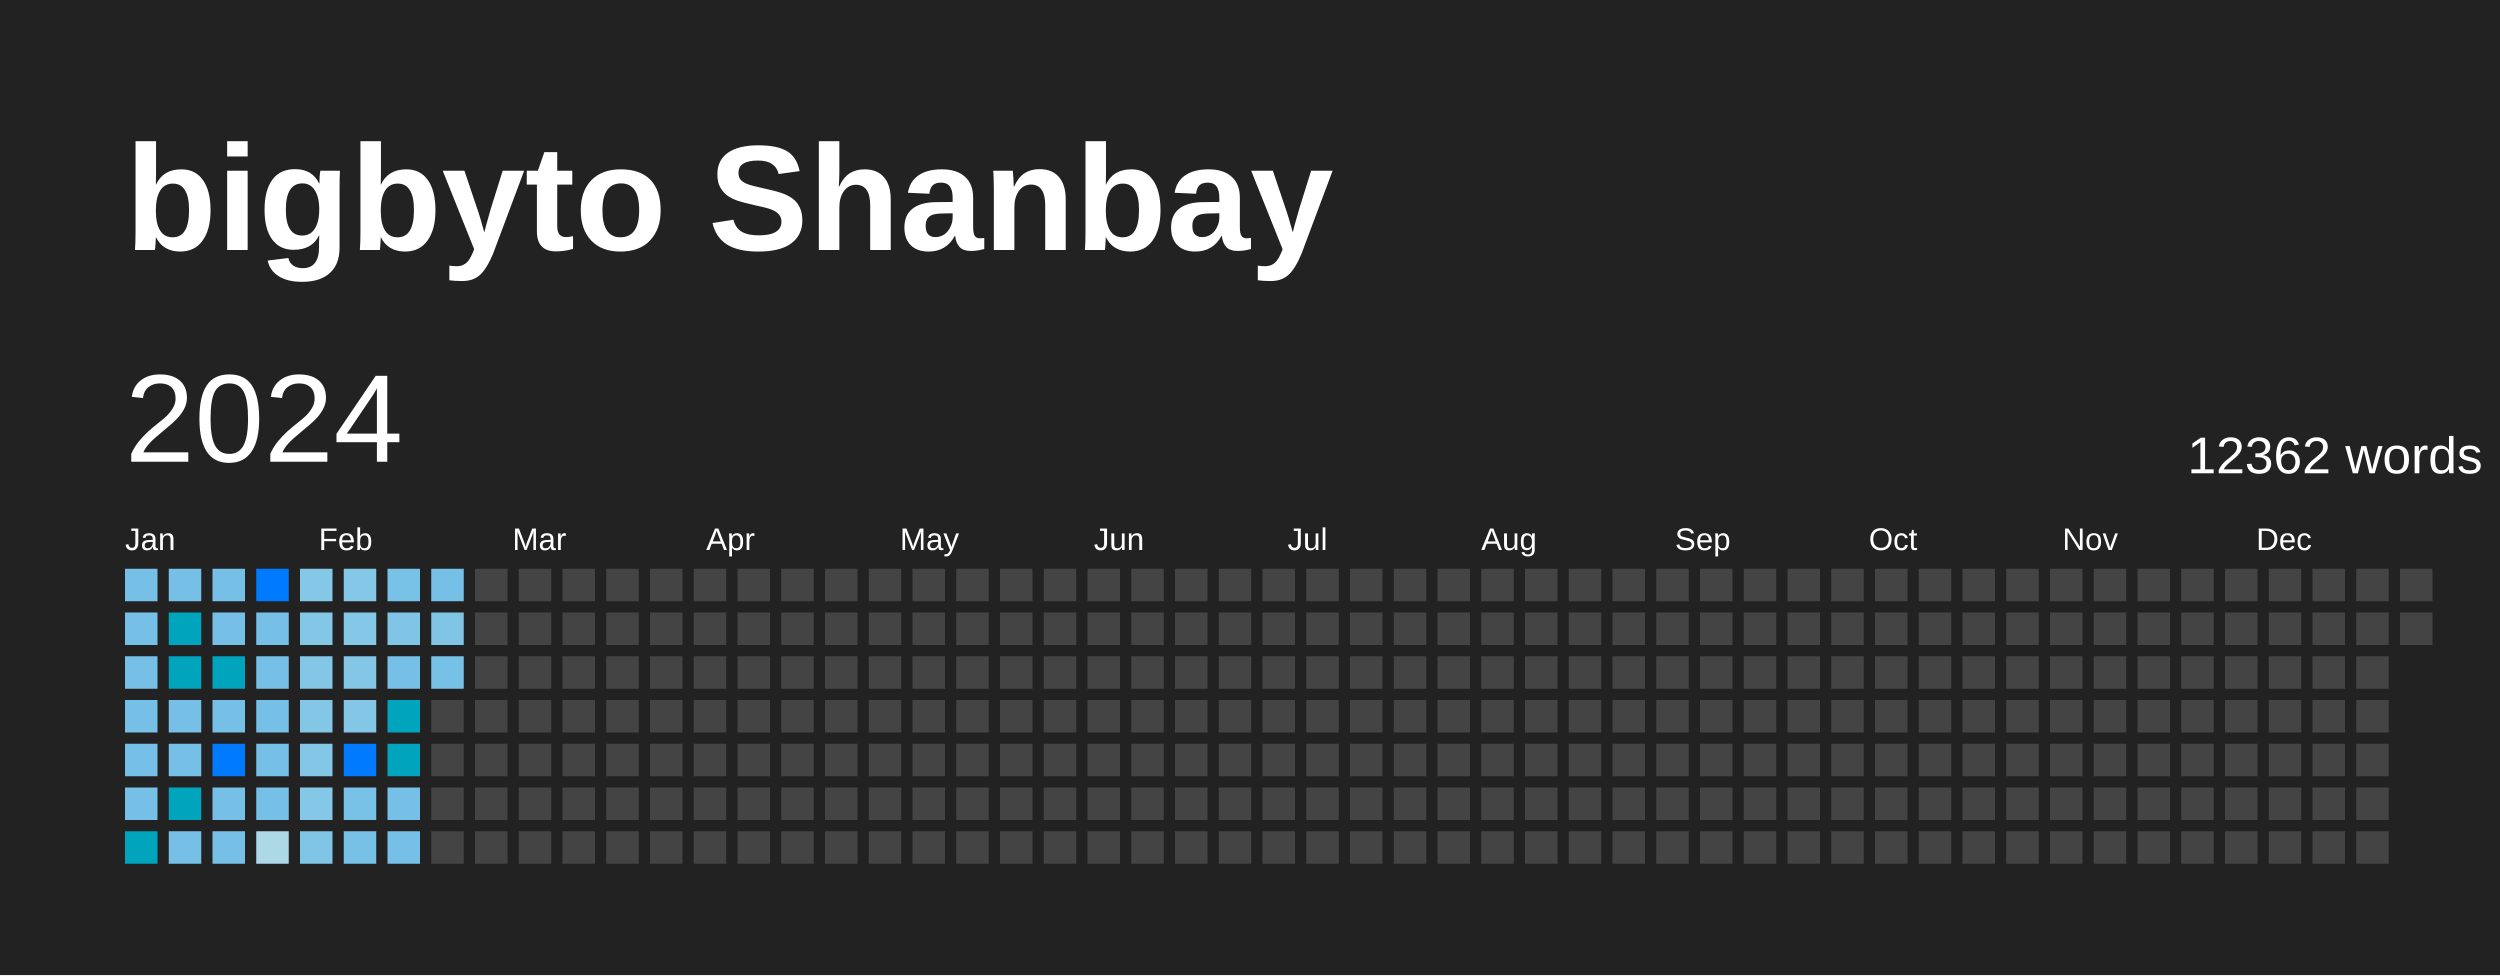
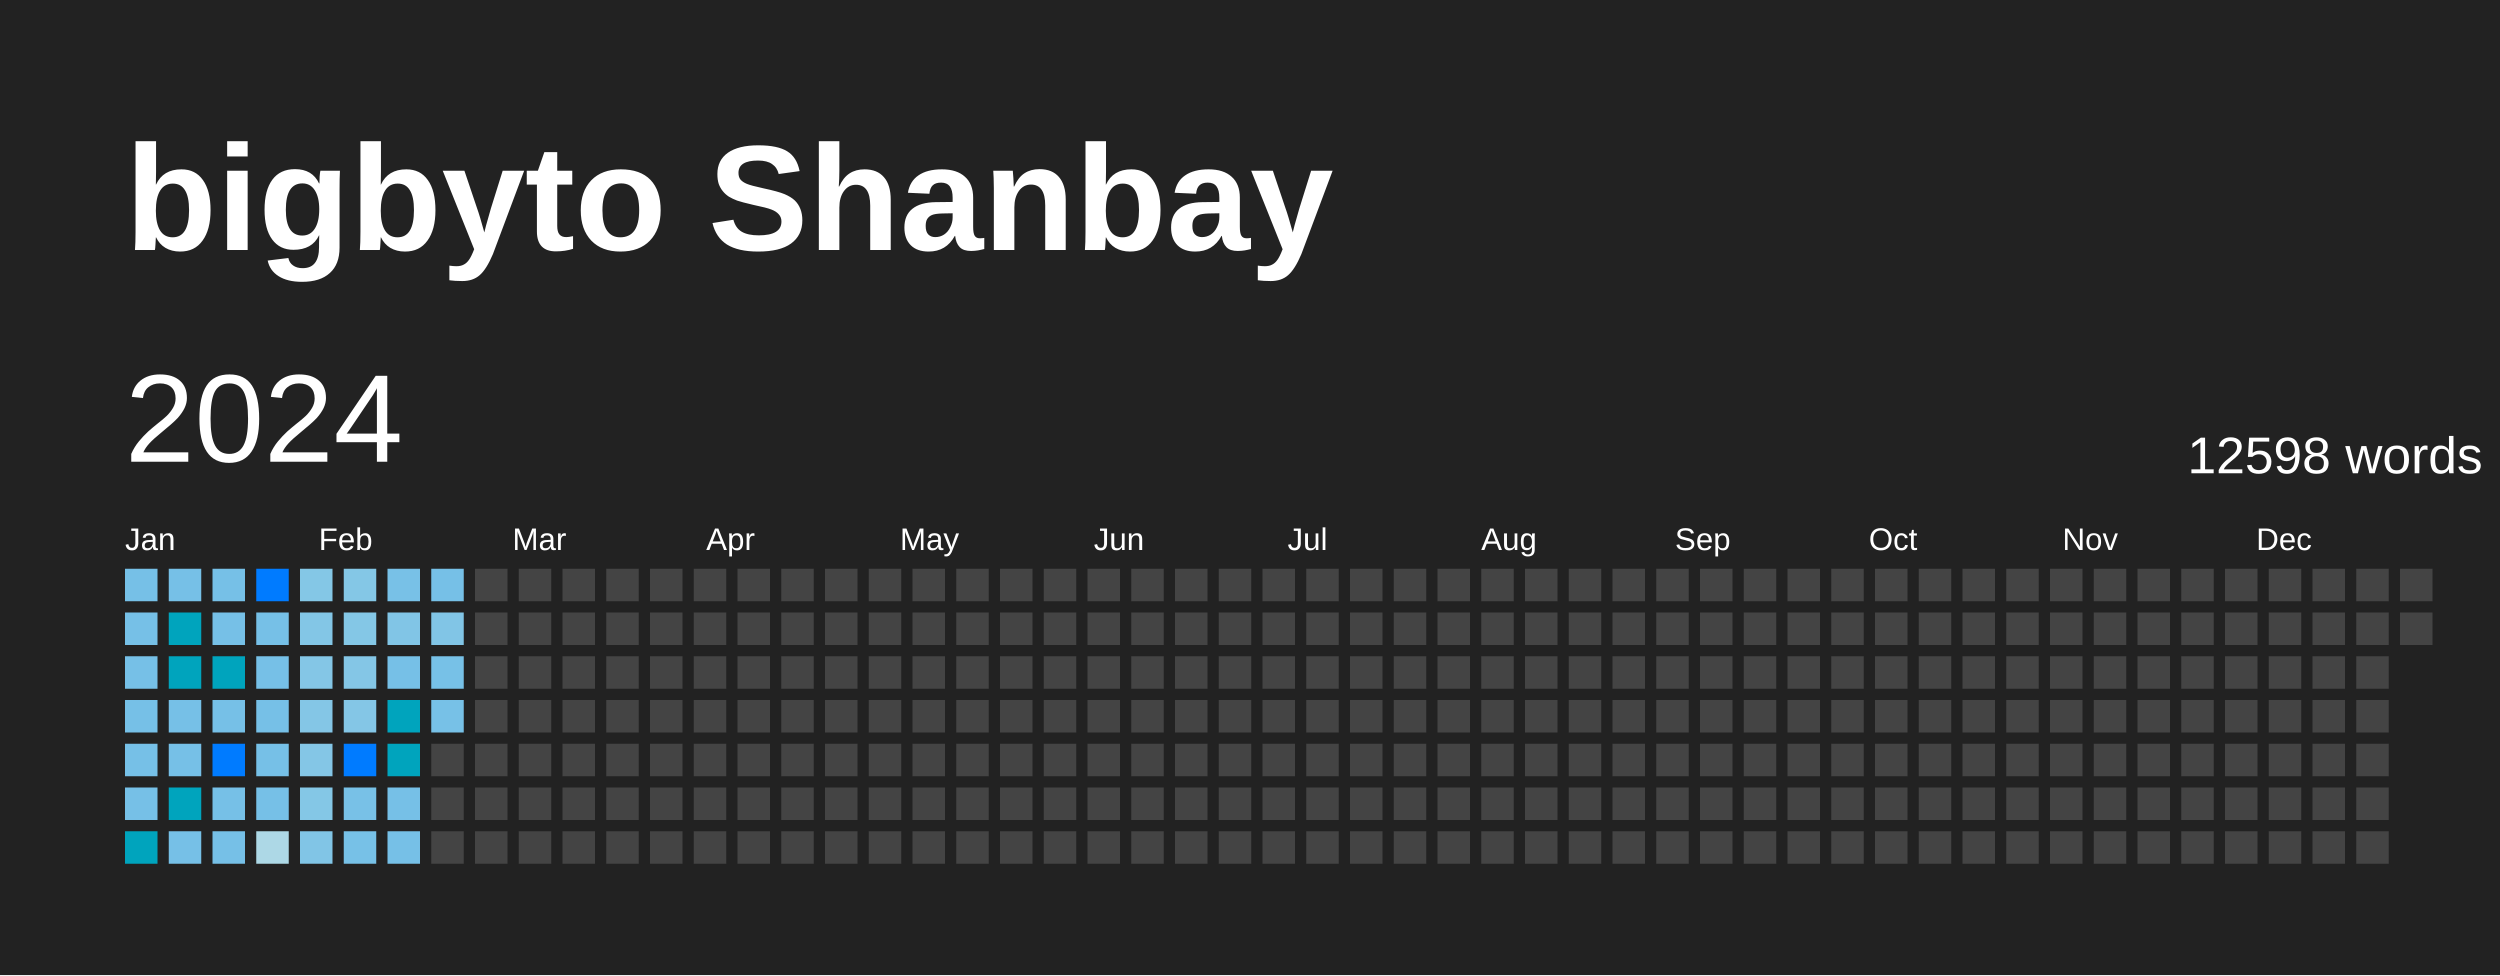
<svg xmlns="http://www.w3.org/2000/svg" baseProfile="full" height="78mm" version="1.1" viewBox="0,0,200,78" width="200mm">
  <defs />
  <rect fill="#222222" height="78" width="200" x="0" y="0" />
  <text fill="#FFFFFF" style="font-size:12px; font-family:Arial; font-weight:bold;" x="10" y="20">bigbyto Shanbay</text>
  <text dominant-baseline="hanging" fill="#FFFFFF" style="font-size:10.0px; font-family:Arial;" x="10" y="30">2024</text>
-   <text dominant-baseline="hanging" fill="#FFFFFF" style="font-size:4.125px; font-family:Arial;" x="175" y="35">12362 words</text>
+   <text dominant-baseline="hanging" fill="#FFFFFF" style="font-size:4.125px; font-family:Arial;" x="175" y="35">12598 words</text>
  <text fill="#FFFFFF" style="font-size:2.5px; font-family:Arial" x="10.0" y="44">Jan</text>
  <text fill="#FFFFFF" style="font-size:2.5px; font-family:Arial" x="25.5" y="44">Feb</text>
  <text fill="#FFFFFF" style="font-size:2.5px; font-family:Arial" x="41.0" y="44">Mar</text>
  <text fill="#FFFFFF" style="font-size:2.5px; font-family:Arial" x="56.5" y="44">Apr</text>
  <text fill="#FFFFFF" style="font-size:2.5px; font-family:Arial" x="72.0" y="44">May</text>
  <text fill="#FFFFFF" style="font-size:2.5px; font-family:Arial" x="87.5" y="44">Jun</text>
  <text fill="#FFFFFF" style="font-size:2.5px; font-family:Arial" x="103.0" y="44">Jul</text>
  <text fill="#FFFFFF" style="font-size:2.5px; font-family:Arial" x="118.5" y="44">Aug</text>
  <text fill="#FFFFFF" style="font-size:2.5px; font-family:Arial" x="134.0" y="44">Sep</text>
  <text fill="#FFFFFF" style="font-size:2.5px; font-family:Arial" x="149.5" y="44">Oct</text>
  <text fill="#FFFFFF" style="font-size:2.5px; font-family:Arial" x="165.0" y="44">Nov</text>
  <text fill="#FFFFFF" style="font-size:2.5px; font-family:Arial" x="180.5" y="44">Dec</text>
  <rect fill="#76c0e7" height="2.6" width="2.6" x="10.0" y="45.5" />
  <rect fill="#76c0e7" height="2.6" width="2.6" x="10.0" y="49.0" />
  <rect fill="#76c0e7" height="2.6" width="2.6" x="10.0" y="52.5" />
  <rect fill="#76c0e7" height="2.6" width="2.6" x="10.0" y="56.0" />
  <rect fill="#76c0e7" height="2.6" width="2.6" x="10.0" y="59.5" />
  <rect fill="#76c0e7" height="2.6" width="2.6" x="10.0" y="63.0" />
  <rect fill="#00a4bd" height="2.6" width="2.6" x="10.0" y="66.5" />
  <rect fill="#76c0e7" height="2.6" width="2.6" x="13.5" y="45.5" />
  <rect fill="#00a4bd" height="2.6" width="2.6" x="13.5" y="49.0" />
  <rect fill="#00a4bd" height="2.6" width="2.6" x="13.5" y="52.5" />
  <rect fill="#76c0e7" height="2.6" width="2.6" x="13.5" y="56.0" />
  <rect fill="#76c0e7" height="2.6" width="2.6" x="13.5" y="59.5" />
  <rect fill="#00a4bd" height="2.6" width="2.6" x="13.5" y="63.0" />
  <rect fill="#76c0e7" height="2.6" width="2.6" x="13.5" y="66.5" />
  <rect fill="#76c0e7" height="2.6" width="2.6" x="17.0" y="45.5" />
  <rect fill="#76c0e7" height="2.6" width="2.6" x="17.0" y="49.0" />
  <rect fill="#00a4bd" height="2.6" width="2.6" x="17.0" y="52.5" />
  <rect fill="#76c0e7" height="2.6" width="2.6" x="17.0" y="56.0" />
  <rect fill="#007BFF" height="2.6" width="2.6" x="17.0" y="59.5" />
  <rect fill="#76c0e7" height="2.6" width="2.6" x="17.0" y="63.0" />
  <rect fill="#76c0e7" height="2.6" width="2.6" x="17.0" y="66.5" />
  <rect fill="#007BFF" height="2.6" width="2.6" x="20.5" y="45.5" />
  <rect fill="#76c0e7" height="2.6" width="2.6" x="20.5" y="49.0" />
  <rect fill="#76c0e7" height="2.6" width="2.6" x="20.5" y="52.5" />
  <rect fill="#76c0e7" height="2.6" width="2.6" x="20.5" y="56.0" />
  <rect fill="#76c0e7" height="2.6" width="2.6" x="20.5" y="59.5" />
  <rect fill="#76c0e7" height="2.6" width="2.6" x="20.5" y="63.0" />
  <rect fill="#add8e6" height="2.6" width="2.6" x="20.5" y="66.5" />
  <rect fill="#84c7e6" height="2.6" width="2.6" x="24.0" y="45.5" />
  <rect fill="#83c6e6" height="2.6" width="2.6" x="24.0" y="49.0" />
  <rect fill="#84c6e6" height="2.6" width="2.6" x="24.0" y="52.5" />
  <rect fill="#84c6e6" height="2.6" width="2.6" x="24.0" y="56.0" />
  <rect fill="#84c6e6" height="2.6" width="2.6" x="24.0" y="59.5" />
  <rect fill="#84c7e6" height="2.6" width="2.6" x="24.0" y="63.0" />
  <rect fill="#81c5e6" height="2.6" width="2.6" x="24.0" y="66.5" />
  <rect fill="#84c7e6" height="2.6" width="2.6" x="27.5" y="45.5" />
  <rect fill="#84c7e6" height="2.6" width="2.6" x="27.5" y="49.0" />
  <rect fill="#84c6e6" height="2.6" width="2.6" x="27.5" y="52.5" />
  <rect fill="#84c6e6" height="2.6" width="2.6" x="27.5" y="56.0" />
  <rect fill="#007BFF" height="2.6" width="2.6" x="27.5" y="59.5" />
  <rect fill="#78c1e7" height="2.6" width="2.6" x="27.5" y="63.0" />
  <rect fill="#77c1e7" height="2.6" width="2.6" x="27.5" y="66.5" />
  <rect fill="#78c1e7" height="2.6" width="2.6" x="31.0" y="45.5" />
  <rect fill="#81c5e6" height="2.6" width="2.6" x="31.0" y="49.0" />
  <rect fill="#76c0e7" height="2.6" width="2.6" x="31.0" y="52.5" />
  <rect fill="#00a4bd" height="2.6" width="2.6" x="31.0" y="56.0" />
  <rect fill="#00a4bd" height="2.6" width="2.6" x="31.0" y="59.5" />
  <rect fill="#76c0e7" height="2.6" width="2.6" x="31.0" y="63.0" />
  <rect fill="#76c0e7" height="2.6" width="2.6" x="31.0" y="66.5" />
  <rect fill="#76c0e7" height="2.6" width="2.6" x="34.5" y="45.5" />
  <rect fill="#81c5e6" height="2.6" width="2.6" x="34.5" y="49.0" />
  <rect fill="#77c1e7" height="2.6" width="2.6" x="34.5" y="52.5" />
-   <rect fill="#444444" height="2.6" width="2.6" x="34.5" y="56.0" />
+   <rect fill="#77c1e7" height="2.6" width="2.6" x="34.5" y="56.0" />
  <rect fill="#444444" height="2.6" width="2.6" x="34.5" y="59.5" />
  <rect fill="#444444" height="2.6" width="2.6" x="34.5" y="63.0" />
  <rect fill="#444444" height="2.6" width="2.6" x="34.5" y="66.5" />
  <rect fill="#444444" height="2.6" width="2.6" x="38.0" y="45.5" />
  <rect fill="#444444" height="2.6" width="2.6" x="38.0" y="49.0" />
  <rect fill="#444444" height="2.6" width="2.6" x="38.0" y="52.5" />
  <rect fill="#444444" height="2.6" width="2.6" x="38.0" y="56.0" />
  <rect fill="#444444" height="2.6" width="2.6" x="38.0" y="59.5" />
  <rect fill="#444444" height="2.6" width="2.6" x="38.0" y="63.0" />
  <rect fill="#444444" height="2.6" width="2.6" x="38.0" y="66.5" />
  <rect fill="#444444" height="2.6" width="2.6" x="41.5" y="45.5" />
  <rect fill="#444444" height="2.6" width="2.6" x="41.5" y="49.0" />
  <rect fill="#444444" height="2.6" width="2.6" x="41.5" y="52.5" />
  <rect fill="#444444" height="2.6" width="2.6" x="41.5" y="56.0" />
  <rect fill="#444444" height="2.6" width="2.6" x="41.5" y="59.5" />
  <rect fill="#444444" height="2.6" width="2.6" x="41.5" y="63.0" />
  <rect fill="#444444" height="2.6" width="2.6" x="41.5" y="66.5" />
  <rect fill="#444444" height="2.6" width="2.6" x="45.0" y="45.5" />
  <rect fill="#444444" height="2.6" width="2.6" x="45.0" y="49.0" />
  <rect fill="#444444" height="2.6" width="2.6" x="45.0" y="52.5" />
  <rect fill="#444444" height="2.6" width="2.6" x="45.0" y="56.0" />
  <rect fill="#444444" height="2.6" width="2.6" x="45.0" y="59.5" />
  <rect fill="#444444" height="2.6" width="2.6" x="45.0" y="63.0" />
  <rect fill="#444444" height="2.6" width="2.6" x="45.0" y="66.5" />
  <rect fill="#444444" height="2.6" width="2.6" x="48.5" y="45.5" />
  <rect fill="#444444" height="2.6" width="2.6" x="48.5" y="49.0" />
  <rect fill="#444444" height="2.6" width="2.6" x="48.5" y="52.5" />
  <rect fill="#444444" height="2.6" width="2.6" x="48.5" y="56.0" />
  <rect fill="#444444" height="2.6" width="2.6" x="48.5" y="59.5" />
  <rect fill="#444444" height="2.6" width="2.6" x="48.5" y="63.0" />
  <rect fill="#444444" height="2.6" width="2.6" x="48.5" y="66.5" />
  <rect fill="#444444" height="2.6" width="2.6" x="52.0" y="45.5" />
  <rect fill="#444444" height="2.6" width="2.6" x="52.0" y="49.0" />
  <rect fill="#444444" height="2.6" width="2.6" x="52.0" y="52.5" />
  <rect fill="#444444" height="2.6" width="2.6" x="52.0" y="56.0" />
  <rect fill="#444444" height="2.6" width="2.6" x="52.0" y="59.5" />
  <rect fill="#444444" height="2.6" width="2.6" x="52.0" y="63.0" />
  <rect fill="#444444" height="2.6" width="2.6" x="52.0" y="66.5" />
  <rect fill="#444444" height="2.6" width="2.6" x="55.5" y="45.5" />
  <rect fill="#444444" height="2.6" width="2.6" x="55.5" y="49.0" />
  <rect fill="#444444" height="2.6" width="2.6" x="55.5" y="52.5" />
  <rect fill="#444444" height="2.6" width="2.6" x="55.5" y="56.0" />
  <rect fill="#444444" height="2.6" width="2.6" x="55.5" y="59.5" />
  <rect fill="#444444" height="2.6" width="2.6" x="55.5" y="63.0" />
  <rect fill="#444444" height="2.6" width="2.6" x="55.5" y="66.5" />
  <rect fill="#444444" height="2.6" width="2.6" x="59.0" y="45.5" />
  <rect fill="#444444" height="2.6" width="2.6" x="59.0" y="49.0" />
  <rect fill="#444444" height="2.6" width="2.6" x="59.0" y="52.5" />
  <rect fill="#444444" height="2.6" width="2.6" x="59.0" y="56.0" />
  <rect fill="#444444" height="2.6" width="2.6" x="59.0" y="59.5" />
  <rect fill="#444444" height="2.6" width="2.6" x="59.0" y="63.0" />
  <rect fill="#444444" height="2.6" width="2.6" x="59.0" y="66.5" />
  <rect fill="#444444" height="2.6" width="2.6" x="62.5" y="45.5" />
  <rect fill="#444444" height="2.6" width="2.6" x="62.5" y="49.0" />
  <rect fill="#444444" height="2.6" width="2.6" x="62.5" y="52.5" />
  <rect fill="#444444" height="2.6" width="2.6" x="62.5" y="56.0" />
  <rect fill="#444444" height="2.6" width="2.6" x="62.5" y="59.5" />
  <rect fill="#444444" height="2.6" width="2.6" x="62.5" y="63.0" />
  <rect fill="#444444" height="2.6" width="2.6" x="62.5" y="66.5" />
  <rect fill="#444444" height="2.6" width="2.6" x="66.0" y="45.5" />
  <rect fill="#444444" height="2.6" width="2.6" x="66.0" y="49.0" />
  <rect fill="#444444" height="2.6" width="2.6" x="66.0" y="52.5" />
  <rect fill="#444444" height="2.6" width="2.6" x="66.0" y="56.0" />
  <rect fill="#444444" height="2.6" width="2.6" x="66.0" y="59.5" />
  <rect fill="#444444" height="2.6" width="2.6" x="66.0" y="63.0" />
  <rect fill="#444444" height="2.6" width="2.6" x="66.0" y="66.5" />
  <rect fill="#444444" height="2.6" width="2.6" x="69.5" y="45.5" />
  <rect fill="#444444" height="2.6" width="2.6" x="69.5" y="49.0" />
  <rect fill="#444444" height="2.6" width="2.6" x="69.5" y="52.5" />
  <rect fill="#444444" height="2.6" width="2.6" x="69.5" y="56.0" />
  <rect fill="#444444" height="2.6" width="2.6" x="69.5" y="59.5" />
  <rect fill="#444444" height="2.6" width="2.6" x="69.5" y="63.0" />
  <rect fill="#444444" height="2.6" width="2.6" x="69.5" y="66.5" />
  <rect fill="#444444" height="2.6" width="2.6" x="73.0" y="45.5" />
  <rect fill="#444444" height="2.6" width="2.6" x="73.0" y="49.0" />
  <rect fill="#444444" height="2.6" width="2.6" x="73.0" y="52.5" />
  <rect fill="#444444" height="2.6" width="2.6" x="73.0" y="56.0" />
  <rect fill="#444444" height="2.6" width="2.6" x="73.0" y="59.5" />
  <rect fill="#444444" height="2.6" width="2.6" x="73.0" y="63.0" />
  <rect fill="#444444" height="2.6" width="2.6" x="73.0" y="66.5" />
  <rect fill="#444444" height="2.6" width="2.6" x="76.5" y="45.5" />
  <rect fill="#444444" height="2.6" width="2.6" x="76.5" y="49.0" />
  <rect fill="#444444" height="2.6" width="2.6" x="76.5" y="52.5" />
  <rect fill="#444444" height="2.6" width="2.6" x="76.5" y="56.0" />
  <rect fill="#444444" height="2.6" width="2.6" x="76.5" y="59.5" />
  <rect fill="#444444" height="2.6" width="2.6" x="76.5" y="63.0" />
  <rect fill="#444444" height="2.6" width="2.6" x="76.5" y="66.5" />
  <rect fill="#444444" height="2.6" width="2.6" x="80.0" y="45.5" />
  <rect fill="#444444" height="2.6" width="2.6" x="80.0" y="49.0" />
  <rect fill="#444444" height="2.6" width="2.6" x="80.0" y="52.5" />
  <rect fill="#444444" height="2.6" width="2.6" x="80.0" y="56.0" />
  <rect fill="#444444" height="2.6" width="2.6" x="80.0" y="59.5" />
  <rect fill="#444444" height="2.6" width="2.6" x="80.0" y="63.0" />
  <rect fill="#444444" height="2.6" width="2.6" x="80.0" y="66.5" />
  <rect fill="#444444" height="2.6" width="2.6" x="83.5" y="45.5" />
  <rect fill="#444444" height="2.6" width="2.6" x="83.5" y="49.0" />
  <rect fill="#444444" height="2.6" width="2.6" x="83.5" y="52.5" />
  <rect fill="#444444" height="2.6" width="2.6" x="83.5" y="56.0" />
  <rect fill="#444444" height="2.6" width="2.6" x="83.5" y="59.5" />
  <rect fill="#444444" height="2.6" width="2.6" x="83.5" y="63.0" />
  <rect fill="#444444" height="2.6" width="2.6" x="83.5" y="66.5" />
  <rect fill="#444444" height="2.6" width="2.6" x="87.0" y="45.5" />
  <rect fill="#444444" height="2.6" width="2.6" x="87.0" y="49.0" />
  <rect fill="#444444" height="2.6" width="2.6" x="87.0" y="52.5" />
  <rect fill="#444444" height="2.6" width="2.6" x="87.0" y="56.0" />
  <rect fill="#444444" height="2.6" width="2.6" x="87.0" y="59.5" />
  <rect fill="#444444" height="2.6" width="2.6" x="87.0" y="63.0" />
  <rect fill="#444444" height="2.6" width="2.6" x="87.0" y="66.5" />
  <rect fill="#444444" height="2.6" width="2.6" x="90.5" y="45.5" />
  <rect fill="#444444" height="2.6" width="2.6" x="90.5" y="49.0" />
  <rect fill="#444444" height="2.6" width="2.6" x="90.5" y="52.5" />
  <rect fill="#444444" height="2.6" width="2.6" x="90.5" y="56.0" />
  <rect fill="#444444" height="2.6" width="2.6" x="90.5" y="59.5" />
  <rect fill="#444444" height="2.6" width="2.6" x="90.5" y="63.0" />
  <rect fill="#444444" height="2.6" width="2.6" x="90.5" y="66.5" />
  <rect fill="#444444" height="2.6" width="2.6" x="94.0" y="45.5" />
  <rect fill="#444444" height="2.6" width="2.6" x="94.0" y="49.0" />
  <rect fill="#444444" height="2.6" width="2.6" x="94.0" y="52.5" />
  <rect fill="#444444" height="2.6" width="2.6" x="94.0" y="56.0" />
  <rect fill="#444444" height="2.6" width="2.6" x="94.0" y="59.5" />
  <rect fill="#444444" height="2.6" width="2.6" x="94.0" y="63.0" />
  <rect fill="#444444" height="2.6" width="2.6" x="94.0" y="66.5" />
  <rect fill="#444444" height="2.6" width="2.6" x="97.5" y="45.5" />
  <rect fill="#444444" height="2.6" width="2.6" x="97.5" y="49.0" />
  <rect fill="#444444" height="2.6" width="2.6" x="97.5" y="52.5" />
  <rect fill="#444444" height="2.6" width="2.6" x="97.5" y="56.0" />
  <rect fill="#444444" height="2.6" width="2.6" x="97.5" y="59.5" />
  <rect fill="#444444" height="2.6" width="2.6" x="97.5" y="63.0" />
  <rect fill="#444444" height="2.6" width="2.6" x="97.5" y="66.5" />
  <rect fill="#444444" height="2.6" width="2.6" x="101.0" y="45.5" />
  <rect fill="#444444" height="2.6" width="2.6" x="101.0" y="49.0" />
  <rect fill="#444444" height="2.6" width="2.6" x="101.0" y="52.5" />
  <rect fill="#444444" height="2.6" width="2.6" x="101.0" y="56.0" />
  <rect fill="#444444" height="2.6" width="2.6" x="101.0" y="59.5" />
  <rect fill="#444444" height="2.6" width="2.6" x="101.0" y="63.0" />
  <rect fill="#444444" height="2.6" width="2.6" x="101.0" y="66.5" />
  <rect fill="#444444" height="2.6" width="2.6" x="104.5" y="45.5" />
  <rect fill="#444444" height="2.6" width="2.6" x="104.5" y="49.0" />
  <rect fill="#444444" height="2.6" width="2.6" x="104.5" y="52.5" />
  <rect fill="#444444" height="2.6" width="2.6" x="104.5" y="56.0" />
  <rect fill="#444444" height="2.6" width="2.6" x="104.5" y="59.5" />
  <rect fill="#444444" height="2.6" width="2.6" x="104.5" y="63.0" />
  <rect fill="#444444" height="2.6" width="2.6" x="104.5" y="66.5" />
  <rect fill="#444444" height="2.6" width="2.6" x="108.0" y="45.5" />
  <rect fill="#444444" height="2.6" width="2.6" x="108.0" y="49.0" />
  <rect fill="#444444" height="2.6" width="2.6" x="108.0" y="52.5" />
  <rect fill="#444444" height="2.6" width="2.6" x="108.0" y="56.0" />
  <rect fill="#444444" height="2.6" width="2.6" x="108.0" y="59.5" />
  <rect fill="#444444" height="2.6" width="2.6" x="108.0" y="63.0" />
  <rect fill="#444444" height="2.6" width="2.6" x="108.0" y="66.5" />
  <rect fill="#444444" height="2.6" width="2.6" x="111.5" y="45.5" />
  <rect fill="#444444" height="2.6" width="2.6" x="111.5" y="49.0" />
  <rect fill="#444444" height="2.6" width="2.6" x="111.5" y="52.5" />
  <rect fill="#444444" height="2.6" width="2.6" x="111.5" y="56.0" />
  <rect fill="#444444" height="2.6" width="2.6" x="111.5" y="59.5" />
  <rect fill="#444444" height="2.6" width="2.6" x="111.5" y="63.0" />
  <rect fill="#444444" height="2.6" width="2.6" x="111.5" y="66.5" />
  <rect fill="#444444" height="2.6" width="2.6" x="115.0" y="45.5" />
  <rect fill="#444444" height="2.6" width="2.6" x="115.0" y="49.0" />
  <rect fill="#444444" height="2.6" width="2.6" x="115.0" y="52.5" />
  <rect fill="#444444" height="2.6" width="2.6" x="115.0" y="56.0" />
  <rect fill="#444444" height="2.6" width="2.6" x="115.0" y="59.5" />
  <rect fill="#444444" height="2.6" width="2.6" x="115.0" y="63.0" />
  <rect fill="#444444" height="2.6" width="2.6" x="115.0" y="66.5" />
  <rect fill="#444444" height="2.6" width="2.6" x="118.5" y="45.5" />
  <rect fill="#444444" height="2.6" width="2.6" x="118.5" y="49.0" />
  <rect fill="#444444" height="2.6" width="2.6" x="118.5" y="52.5" />
  <rect fill="#444444" height="2.6" width="2.6" x="118.5" y="56.0" />
  <rect fill="#444444" height="2.6" width="2.6" x="118.5" y="59.5" />
  <rect fill="#444444" height="2.6" width="2.6" x="118.5" y="63.0" />
  <rect fill="#444444" height="2.6" width="2.6" x="118.5" y="66.5" />
  <rect fill="#444444" height="2.6" width="2.6" x="122.0" y="45.5" />
  <rect fill="#444444" height="2.6" width="2.6" x="122.0" y="49.0" />
  <rect fill="#444444" height="2.6" width="2.6" x="122.0" y="52.5" />
  <rect fill="#444444" height="2.6" width="2.6" x="122.0" y="56.0" />
  <rect fill="#444444" height="2.6" width="2.6" x="122.0" y="59.5" />
  <rect fill="#444444" height="2.6" width="2.6" x="122.0" y="63.0" />
  <rect fill="#444444" height="2.6" width="2.6" x="122.0" y="66.5" />
  <rect fill="#444444" height="2.6" width="2.6" x="125.5" y="45.5" />
  <rect fill="#444444" height="2.6" width="2.6" x="125.5" y="49.0" />
  <rect fill="#444444" height="2.6" width="2.6" x="125.5" y="52.5" />
  <rect fill="#444444" height="2.6" width="2.6" x="125.5" y="56.0" />
  <rect fill="#444444" height="2.6" width="2.6" x="125.5" y="59.5" />
  <rect fill="#444444" height="2.6" width="2.6" x="125.5" y="63.0" />
  <rect fill="#444444" height="2.6" width="2.6" x="125.5" y="66.5" />
  <rect fill="#444444" height="2.6" width="2.6" x="129.0" y="45.5" />
  <rect fill="#444444" height="2.6" width="2.6" x="129.0" y="49.0" />
  <rect fill="#444444" height="2.6" width="2.6" x="129.0" y="52.5" />
  <rect fill="#444444" height="2.6" width="2.6" x="129.0" y="56.0" />
  <rect fill="#444444" height="2.6" width="2.6" x="129.0" y="59.5" />
  <rect fill="#444444" height="2.6" width="2.6" x="129.0" y="63.0" />
  <rect fill="#444444" height="2.6" width="2.6" x="129.0" y="66.5" />
  <rect fill="#444444" height="2.6" width="2.6" x="132.5" y="45.5" />
  <rect fill="#444444" height="2.6" width="2.6" x="132.5" y="49.0" />
  <rect fill="#444444" height="2.6" width="2.6" x="132.5" y="52.5" />
  <rect fill="#444444" height="2.6" width="2.6" x="132.5" y="56.0" />
  <rect fill="#444444" height="2.6" width="2.6" x="132.5" y="59.5" />
  <rect fill="#444444" height="2.6" width="2.6" x="132.5" y="63.0" />
  <rect fill="#444444" height="2.6" width="2.6" x="132.5" y="66.5" />
  <rect fill="#444444" height="2.6" width="2.6" x="136.0" y="45.5" />
  <rect fill="#444444" height="2.6" width="2.6" x="136.0" y="49.0" />
  <rect fill="#444444" height="2.6" width="2.6" x="136.0" y="52.5" />
  <rect fill="#444444" height="2.6" width="2.6" x="136.0" y="56.0" />
  <rect fill="#444444" height="2.6" width="2.6" x="136.0" y="59.5" />
  <rect fill="#444444" height="2.6" width="2.6" x="136.0" y="63.0" />
  <rect fill="#444444" height="2.6" width="2.6" x="136.0" y="66.5" />
  <rect fill="#444444" height="2.6" width="2.6" x="139.5" y="45.5" />
  <rect fill="#444444" height="2.6" width="2.6" x="139.5" y="49.0" />
  <rect fill="#444444" height="2.6" width="2.6" x="139.5" y="52.5" />
  <rect fill="#444444" height="2.6" width="2.6" x="139.5" y="56.0" />
  <rect fill="#444444" height="2.6" width="2.6" x="139.5" y="59.5" />
  <rect fill="#444444" height="2.6" width="2.6" x="139.5" y="63.0" />
  <rect fill="#444444" height="2.6" width="2.6" x="139.5" y="66.5" />
  <rect fill="#444444" height="2.6" width="2.6" x="143.0" y="45.5" />
  <rect fill="#444444" height="2.6" width="2.6" x="143.0" y="49.0" />
  <rect fill="#444444" height="2.6" width="2.6" x="143.0" y="52.5" />
  <rect fill="#444444" height="2.6" width="2.6" x="143.0" y="56.0" />
  <rect fill="#444444" height="2.6" width="2.6" x="143.0" y="59.5" />
  <rect fill="#444444" height="2.6" width="2.6" x="143.0" y="63.0" />
  <rect fill="#444444" height="2.6" width="2.6" x="143.0" y="66.5" />
  <rect fill="#444444" height="2.6" width="2.6" x="146.5" y="45.5" />
  <rect fill="#444444" height="2.6" width="2.6" x="146.5" y="49.0" />
  <rect fill="#444444" height="2.6" width="2.6" x="146.5" y="52.5" />
  <rect fill="#444444" height="2.6" width="2.6" x="146.5" y="56.0" />
  <rect fill="#444444" height="2.6" width="2.6" x="146.5" y="59.5" />
  <rect fill="#444444" height="2.6" width="2.6" x="146.5" y="63.0" />
  <rect fill="#444444" height="2.6" width="2.6" x="146.5" y="66.5" />
  <rect fill="#444444" height="2.6" width="2.6" x="150.0" y="45.5" />
  <rect fill="#444444" height="2.6" width="2.6" x="150.0" y="49.0" />
  <rect fill="#444444" height="2.6" width="2.6" x="150.0" y="52.5" />
  <rect fill="#444444" height="2.6" width="2.6" x="150.0" y="56.0" />
  <rect fill="#444444" height="2.6" width="2.6" x="150.0" y="59.5" />
  <rect fill="#444444" height="2.6" width="2.6" x="150.0" y="63.0" />
  <rect fill="#444444" height="2.6" width="2.6" x="150.0" y="66.5" />
  <rect fill="#444444" height="2.6" width="2.6" x="153.5" y="45.5" />
  <rect fill="#444444" height="2.6" width="2.6" x="153.5" y="49.0" />
  <rect fill="#444444" height="2.6" width="2.6" x="153.5" y="52.5" />
  <rect fill="#444444" height="2.6" width="2.6" x="153.5" y="56.0" />
  <rect fill="#444444" height="2.6" width="2.6" x="153.5" y="59.5" />
  <rect fill="#444444" height="2.6" width="2.6" x="153.5" y="63.0" />
  <rect fill="#444444" height="2.6" width="2.6" x="153.5" y="66.5" />
  <rect fill="#444444" height="2.6" width="2.6" x="157.0" y="45.5" />
  <rect fill="#444444" height="2.6" width="2.6" x="157.0" y="49.0" />
  <rect fill="#444444" height="2.6" width="2.6" x="157.0" y="52.5" />
  <rect fill="#444444" height="2.6" width="2.6" x="157.0" y="56.0" />
  <rect fill="#444444" height="2.6" width="2.6" x="157.0" y="59.5" />
  <rect fill="#444444" height="2.6" width="2.6" x="157.0" y="63.0" />
  <rect fill="#444444" height="2.6" width="2.6" x="157.0" y="66.5" />
  <rect fill="#444444" height="2.6" width="2.6" x="160.5" y="45.5" />
  <rect fill="#444444" height="2.6" width="2.6" x="160.5" y="49.0" />
  <rect fill="#444444" height="2.6" width="2.6" x="160.5" y="52.5" />
  <rect fill="#444444" height="2.6" width="2.6" x="160.5" y="56.0" />
  <rect fill="#444444" height="2.6" width="2.6" x="160.5" y="59.5" />
  <rect fill="#444444" height="2.6" width="2.6" x="160.5" y="63.0" />
  <rect fill="#444444" height="2.6" width="2.6" x="160.5" y="66.5" />
  <rect fill="#444444" height="2.6" width="2.6" x="164.0" y="45.5" />
  <rect fill="#444444" height="2.6" width="2.6" x="164.0" y="49.0" />
  <rect fill="#444444" height="2.6" width="2.6" x="164.0" y="52.5" />
  <rect fill="#444444" height="2.6" width="2.6" x="164.0" y="56.0" />
  <rect fill="#444444" height="2.6" width="2.6" x="164.0" y="59.5" />
  <rect fill="#444444" height="2.6" width="2.6" x="164.0" y="63.0" />
  <rect fill="#444444" height="2.6" width="2.6" x="164.0" y="66.5" />
  <rect fill="#444444" height="2.6" width="2.6" x="167.5" y="45.5" />
  <rect fill="#444444" height="2.6" width="2.6" x="167.5" y="49.0" />
  <rect fill="#444444" height="2.6" width="2.6" x="167.5" y="52.5" />
  <rect fill="#444444" height="2.6" width="2.6" x="167.5" y="56.0" />
  <rect fill="#444444" height="2.6" width="2.6" x="167.5" y="59.5" />
  <rect fill="#444444" height="2.6" width="2.6" x="167.5" y="63.0" />
  <rect fill="#444444" height="2.6" width="2.6" x="167.5" y="66.5" />
  <rect fill="#444444" height="2.6" width="2.6" x="171.0" y="45.5" />
  <rect fill="#444444" height="2.6" width="2.6" x="171.0" y="49.0" />
  <rect fill="#444444" height="2.6" width="2.6" x="171.0" y="52.5" />
  <rect fill="#444444" height="2.6" width="2.6" x="171.0" y="56.0" />
  <rect fill="#444444" height="2.6" width="2.6" x="171.0" y="59.5" />
  <rect fill="#444444" height="2.6" width="2.6" x="171.0" y="63.0" />
  <rect fill="#444444" height="2.6" width="2.6" x="171.0" y="66.5" />
  <rect fill="#444444" height="2.6" width="2.6" x="174.5" y="45.5" />
  <rect fill="#444444" height="2.6" width="2.6" x="174.5" y="49.0" />
  <rect fill="#444444" height="2.6" width="2.6" x="174.5" y="52.5" />
  <rect fill="#444444" height="2.6" width="2.6" x="174.5" y="56.0" />
  <rect fill="#444444" height="2.6" width="2.6" x="174.5" y="59.5" />
  <rect fill="#444444" height="2.6" width="2.6" x="174.5" y="63.0" />
  <rect fill="#444444" height="2.6" width="2.6" x="174.5" y="66.5" />
  <rect fill="#444444" height="2.6" width="2.6" x="178.0" y="45.5" />
  <rect fill="#444444" height="2.6" width="2.6" x="178.0" y="49.0" />
  <rect fill="#444444" height="2.6" width="2.6" x="178.0" y="52.5" />
  <rect fill="#444444" height="2.6" width="2.6" x="178.0" y="56.0" />
  <rect fill="#444444" height="2.6" width="2.6" x="178.0" y="59.5" />
  <rect fill="#444444" height="2.6" width="2.6" x="178.0" y="63.0" />
  <rect fill="#444444" height="2.6" width="2.6" x="178.0" y="66.5" />
  <rect fill="#444444" height="2.6" width="2.6" x="181.5" y="45.5" />
  <rect fill="#444444" height="2.6" width="2.6" x="181.5" y="49.0" />
  <rect fill="#444444" height="2.6" width="2.6" x="181.5" y="52.5" />
  <rect fill="#444444" height="2.6" width="2.6" x="181.5" y="56.0" />
  <rect fill="#444444" height="2.6" width="2.6" x="181.5" y="59.5" />
  <rect fill="#444444" height="2.6" width="2.6" x="181.5" y="63.0" />
  <rect fill="#444444" height="2.6" width="2.6" x="181.5" y="66.5" />
  <rect fill="#444444" height="2.6" width="2.6" x="185.0" y="45.5" />
  <rect fill="#444444" height="2.6" width="2.6" x="185.0" y="49.0" />
  <rect fill="#444444" height="2.6" width="2.6" x="185.0" y="52.5" />
  <rect fill="#444444" height="2.6" width="2.6" x="185.0" y="56.0" />
  <rect fill="#444444" height="2.6" width="2.6" x="185.0" y="59.5" />
  <rect fill="#444444" height="2.6" width="2.6" x="185.0" y="63.0" />
  <rect fill="#444444" height="2.6" width="2.6" x="185.0" y="66.5" />
  <rect fill="#444444" height="2.6" width="2.6" x="188.5" y="45.5" />
  <rect fill="#444444" height="2.6" width="2.6" x="188.5" y="49.0" />
  <rect fill="#444444" height="2.6" width="2.6" x="188.5" y="52.5" />
  <rect fill="#444444" height="2.6" width="2.6" x="188.5" y="56.0" />
  <rect fill="#444444" height="2.6" width="2.6" x="188.5" y="59.5" />
  <rect fill="#444444" height="2.6" width="2.6" x="188.5" y="63.0" />
  <rect fill="#444444" height="2.6" width="2.6" x="188.5" y="66.5" />
  <rect fill="#444444" height="2.6" width="2.6" x="192.0" y="45.5" />
  <rect fill="#444444" height="2.6" width="2.6" x="192.0" y="49.0" />
</svg>
